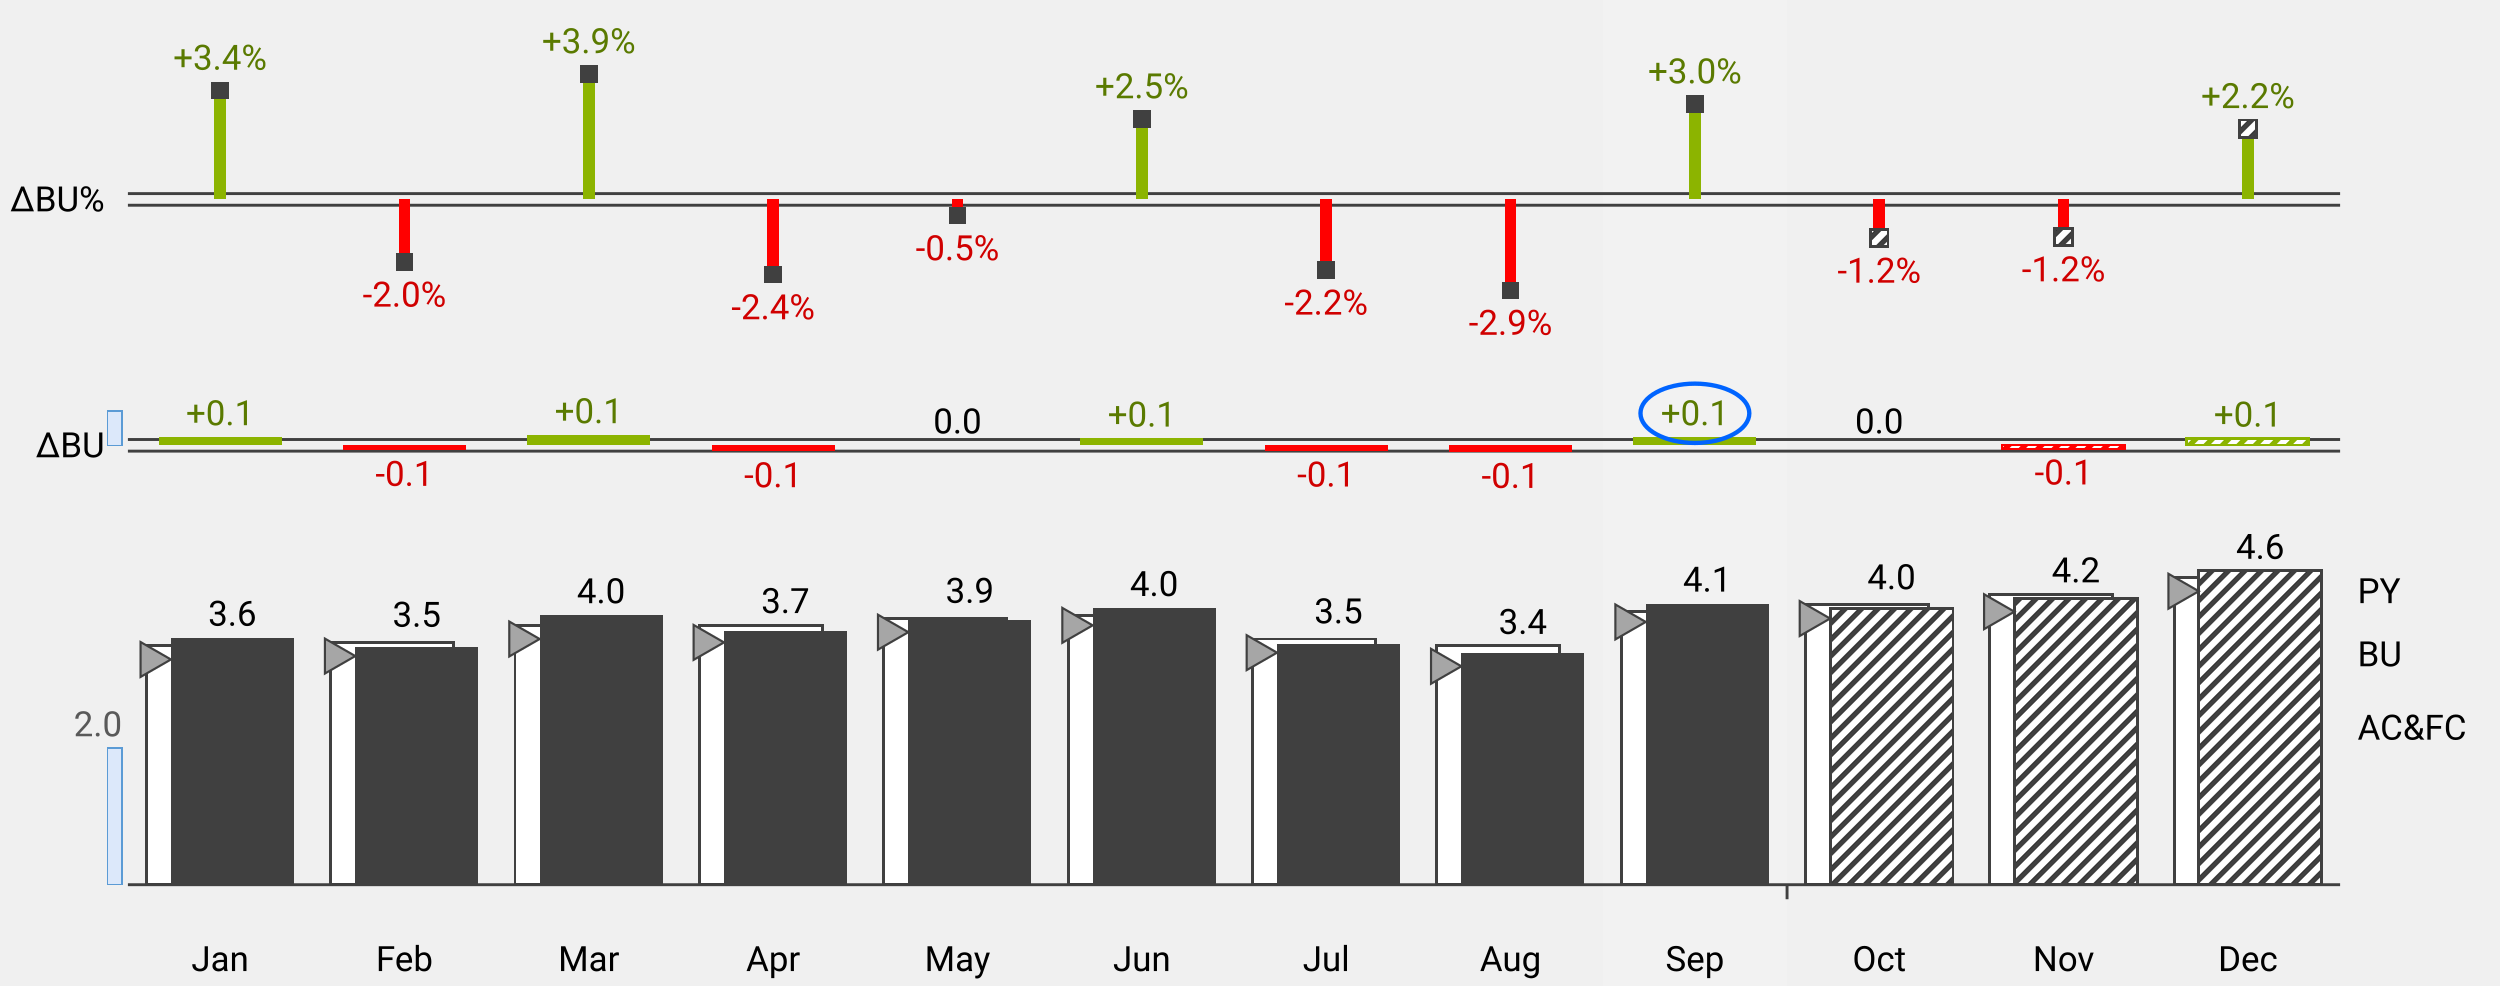
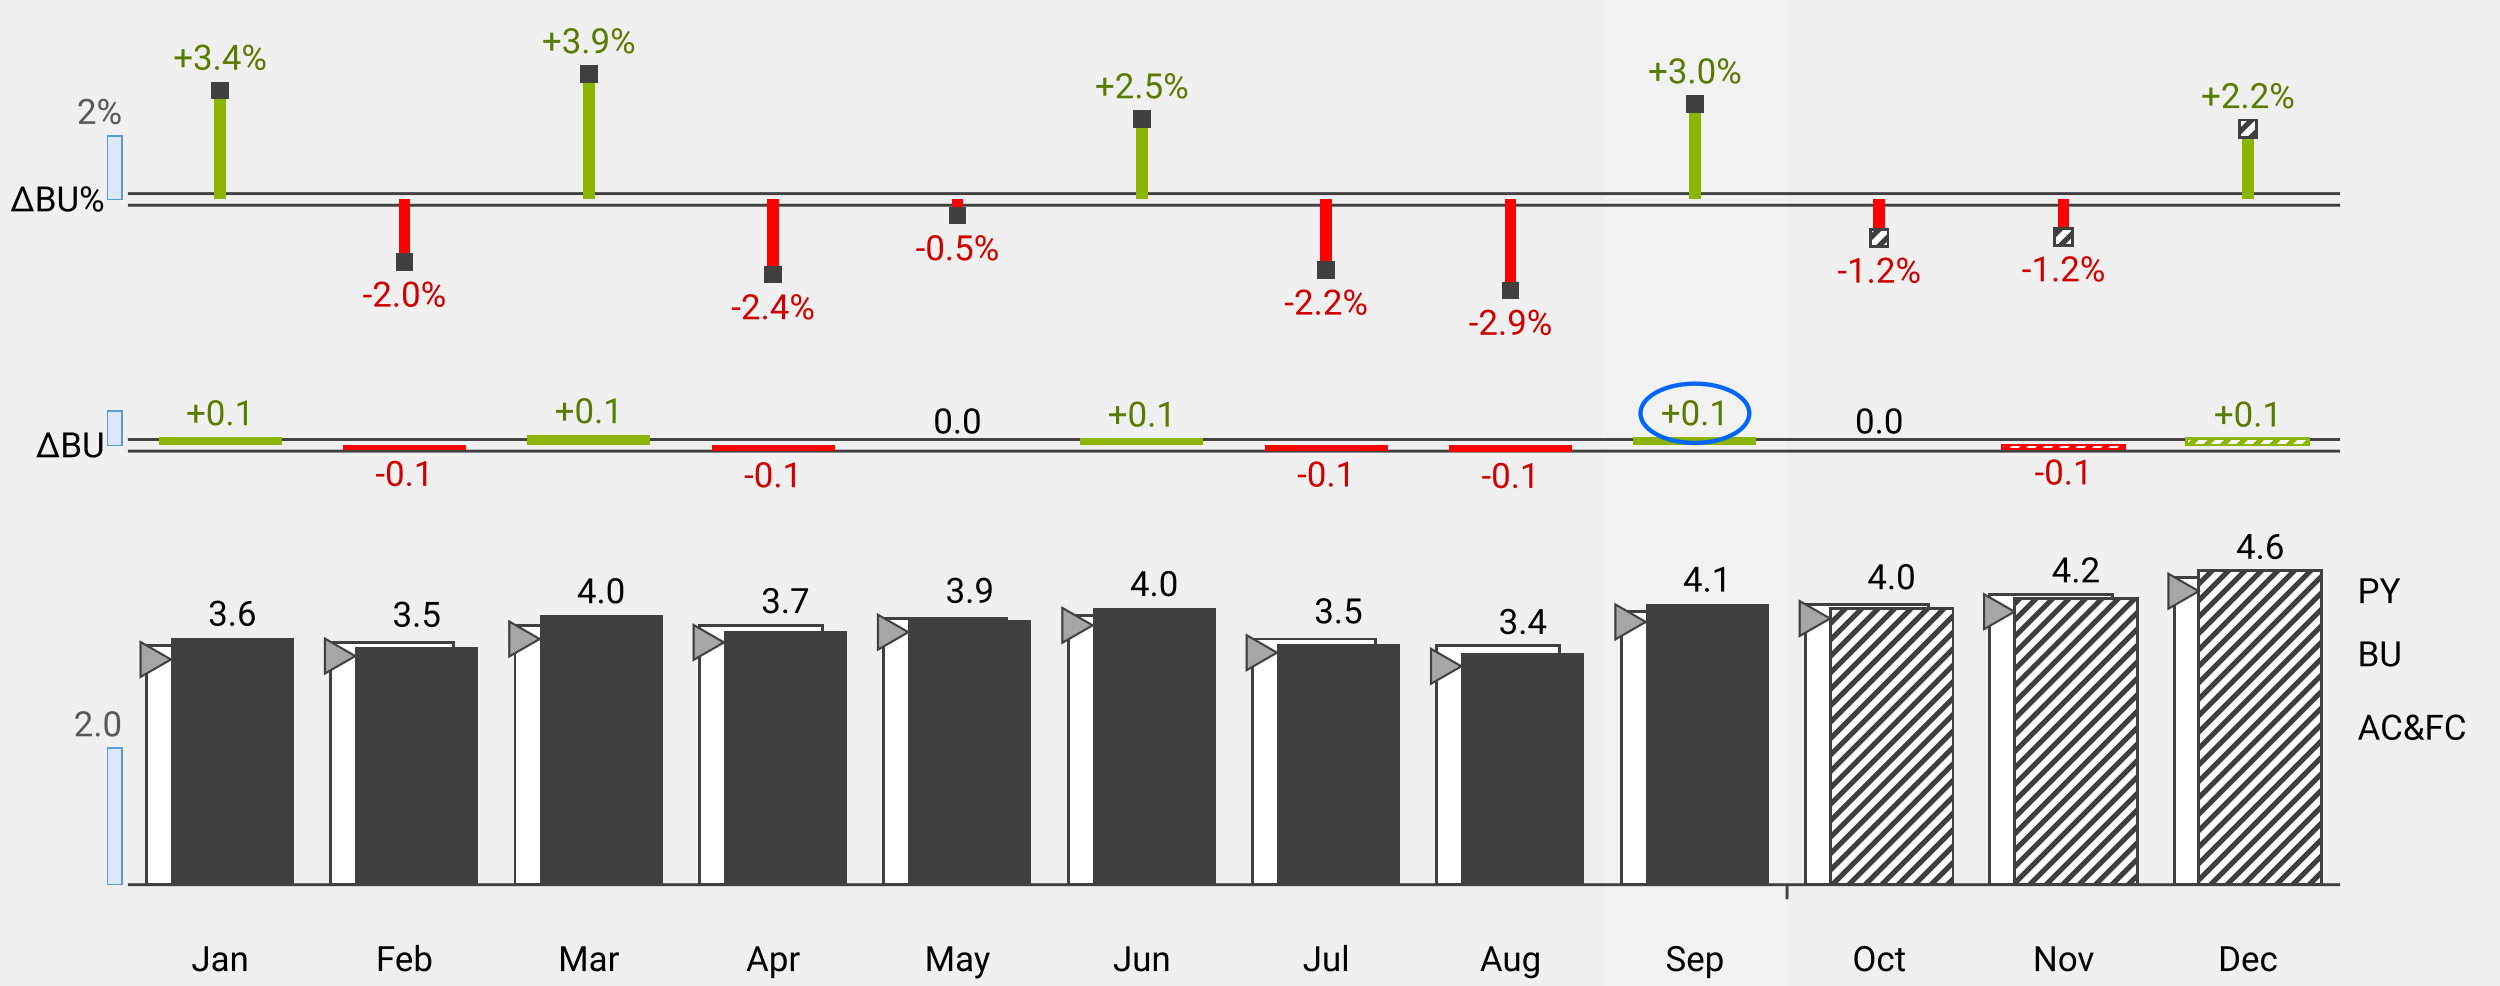
<svg xmlns="http://www.w3.org/2000/svg" role="img" aria-labelledby="R0-t" width="860" height="339.138" viewBox="0 0 860 339.138" style="display:block;background:#FFFFFF;font-family:system-ui, Segoe UI, Roboto, Helvetica Neue, Arial, sans-serif;font-variant-numeric:tabular-nums">
  <defs>
    <pattern id="R0-hatch-0" patternUnits="userSpaceOnUse" width="4" height="4" patternTransform="rotate(45)">
      <rect width="4" height="4" fill="#FFFFFF" />
      <rect width="1.8" height="4" fill="#404040" />
    </pattern>
    <pattern id="R0-hatch-1" patternUnits="userSpaceOnUse" width="4" height="4" patternTransform="rotate(45)">
      <rect width="4" height="4" fill="#FFFFFF" />
      <rect width="1.8" height="4" fill="#FF0000" />
    </pattern>
    <pattern id="R0-hatch-2" patternUnits="userSpaceOnUse" width="4" height="4" patternTransform="rotate(45)">
      <rect width="4" height="4" fill="#FFFFFF" />
      <rect width="1.8" height="4" fill="#8CB400" />
    </pattern>
  </defs>
  <rect data-role="assisting-area" data-category="Sep" x="551.333" y="0" width="63.417" height="339.138" fill="#F2F2F2" shape-rendering="crispEdges" />
  <line data-role="axis" x1="44" y1="304.338" x2="805" y2="304.338" stroke="#404040" stroke-width="1" />
  <line data-role="axis-BU" x1="44" y1="66.6" x2="805" y2="66.6" stroke="#404040" stroke-width="1" />
  <line data-role="axis-BU" x1="44" y1="70.6" x2="805" y2="70.6" stroke="#404040" stroke-width="1" />
  <line data-role="axis-BU" x1="44" y1="151.19" x2="805" y2="151.19" stroke="#404040" stroke-width="1" />
  <line data-role="axis-BU" x1="44" y1="155.19" x2="805" y2="155.19" stroke="#404040" stroke-width="1" />
  <rect data-role="scale-band" x="37" y="257.382" width="5" height="46.957" fill="#DCE8FA" stroke="#5B9BD5" stroke-width="0.5" shape-rendering="crispEdges" />
+   <rect data-role="scale-band" data-tier="pct" x="37" y="46.712" width="5" height="21.888" fill="#DCE8FA" stroke="#5B9BD5" stroke-width="0.5" shape-rendering="crispEdges" />
  <rect data-role="scale-band" x="37" y="141.451" width="5" height="11.739" fill="#DCE8FA" stroke="#5B9BD5" stroke-width="0.5" shape-rendering="crispEdges" />
  <line data-role="axis" x1="614.75" y1="304.338" x2="614.75" y2="309.338" stroke="#404040" stroke-width="1" />
  <text data-role="tier-name" x="36" y="68.6" text-anchor="end" dominant-baseline="central" font-size="12" fill="#000000">ΔBU%</text>
  <text data-role="tier-name" x="36" y="153.19" text-anchor="end" dominant-baseline="central" font-size="12" fill="#000000">ΔBU</text>
  <rect data-role="col-BU" data-category="Jan" x="50.34" y="222.164" width="42.28" height="82.174" fill="#FFFFFF" stroke="#404040" stroke-width="1" shape-rendering="crispEdges" />
  <rect data-role="col-AC" data-category="Jan" x="58.796" y="219.347" width="42.28" height="84.991" fill="#404040" shape-rendering="crispEdges" />
  <path data-role="triangle-PY" data-category="Jan" d="M58.796 226.86 L48.356 220.86 L48.356 232.86 Z" fill="#A6A6A6" stroke="#404040" stroke-width="0.75" />
  <rect data-role="variance" data-impact="good" data-category="Jan" x="54.568" y="150.373" width="42.28" height="2.817" fill="#8CB400" shape-rendering="crispEdges" />
-   <rect data-role="pin" data-impact="good" data-category="Jan" x="73.708" y="31.078" width="4" height="37.522" fill="#8CB400" shape-rendering="crispEdges" />
-   <rect data-role="pin-head" data-category="Jan" x="72.708" y="28.078" width="6" height="6" fill="#404040" shape-rendering="crispEdges" />
+   <rect data-role="pin" data-impact="good" data-category="Jan" data-ppu="1094.4" x="73.708" y="31.078" width="4" height="37.522" fill="#8CB400" shape-rendering="crispEdges" />
+   <rect data-role="pin-head" data-category="Jan" data-ppu="1094.4" x="72.708" y="28.078" width="6" height="6" fill="#404040" shape-rendering="crispEdges" />
  <rect data-role="col-BU" data-category="Feb" x="113.757" y="220.99" width="42.28" height="83.348" fill="#FFFFFF" stroke="#404040" stroke-width="1" shape-rendering="crispEdges" />
  <rect data-role="col-AC" data-category="Feb" x="122.213" y="222.634" width="42.28" height="81.704" fill="#404040" shape-rendering="crispEdges" />
  <path data-role="triangle-PY" data-category="Feb" d="M122.213 225.686 L111.773 219.686 L111.773 231.686 Z" fill="#A6A6A6" stroke="#404040" stroke-width="0.75" />
  <rect data-role="variance" data-impact="bad" data-category="Feb" x="117.985" y="153.19" width="42.28" height="1.643" fill="#FF0000" shape-rendering="crispEdges" />
-   <rect data-role="pin" data-impact="bad" data-category="Feb" x="137.125" y="68.6" width="4" height="21.58" fill="#FF0000" shape-rendering="crispEdges" />
-   <rect data-role="pin-head" data-category="Feb" x="136.125" y="87.18" width="6" height="6" fill="#404040" shape-rendering="crispEdges" />
+   <rect data-role="pin" data-impact="bad" data-category="Feb" data-ppu="1094.4" x="137.125" y="68.6" width="4" height="21.58" fill="#FF0000" shape-rendering="crispEdges" />
+   <rect data-role="pin-head" data-category="Feb" data-ppu="1094.4" x="136.125" y="87.18" width="6" height="6" fill="#404040" shape-rendering="crispEdges" />
  <rect data-role="col-BU" data-category="Mar" x="177.174" y="215.121" width="42.28" height="89.217" fill="#FFFFFF" stroke="#404040" stroke-width="1" shape-rendering="crispEdges" />
  <rect data-role="col-AC" data-category="Mar" x="185.63" y="211.599" width="42.28" height="92.739" fill="#404040" shape-rendering="crispEdges" />
  <path data-role="triangle-PY" data-category="Mar" d="M185.63 219.816 L175.19 213.816 L175.19 225.816 Z" fill="#A6A6A6" stroke="#404040" stroke-width="0.75" />
  <rect data-role="variance" data-impact="good" data-category="Mar" x="181.402" y="149.669" width="42.28" height="3.522" fill="#8CB400" shape-rendering="crispEdges" />
-   <rect data-role="pin" data-impact="good" data-category="Mar" x="200.542" y="25.4" width="4" height="43.2" fill="#8CB400" shape-rendering="crispEdges" />
-   <rect data-role="pin-head" data-category="Mar" x="199.542" y="22.4" width="6" height="6" fill="#404040" shape-rendering="crispEdges" />
+   <rect data-role="pin" data-impact="good" data-category="Mar" data-ppu="1094.4" x="200.542" y="25.4" width="4" height="43.2" fill="#8CB400" shape-rendering="crispEdges" />
+   <rect data-role="pin-head" data-category="Mar" data-ppu="1094.4" x="199.542" y="22.4" width="6" height="6" fill="#404040" shape-rendering="crispEdges" />
  <rect data-role="col-BU" data-category="Apr" x="240.59" y="215.121" width="42.28" height="89.217" fill="#FFFFFF" stroke="#404040" stroke-width="1" shape-rendering="crispEdges" />
  <rect data-role="col-AC" data-category="Apr" x="249.046" y="217.234" width="42.28" height="87.104" fill="#404040" shape-rendering="crispEdges" />
  <path data-role="triangle-PY" data-category="Apr" d="M249.046 220.99 L238.606 214.99 L238.606 226.99 Z" fill="#A6A6A6" stroke="#404040" stroke-width="0.75" />
  <rect data-role="variance" data-impact="bad" data-category="Apr" x="244.818" y="153.19" width="42.28" height="2.113" fill="#FF0000" shape-rendering="crispEdges" />
-   <rect data-role="pin" data-impact="bad" data-category="Apr" x="263.958" y="68.6" width="4" height="25.92" fill="#FF0000" shape-rendering="crispEdges" />
-   <rect data-role="pin-head" data-category="Apr" x="262.958" y="91.52" width="6" height="6" fill="#404040" shape-rendering="crispEdges" />
+   <rect data-role="pin" data-impact="bad" data-category="Apr" data-ppu="1094.4" x="263.958" y="68.6" width="4" height="25.92" fill="#FF0000" shape-rendering="crispEdges" />
+   <rect data-role="pin-head" data-category="Apr" data-ppu="1094.4" x="262.958" y="91.52" width="6" height="6" fill="#404040" shape-rendering="crispEdges" />
  <rect data-role="col-BU" data-category="May" x="304.007" y="212.773" width="42.28" height="91.565" fill="#FFFFFF" stroke="#404040" stroke-width="1" shape-rendering="crispEdges" />
  <rect data-role="col-AC" data-category="May" x="312.463" y="213.242" width="42.28" height="91.096" fill="#404040" shape-rendering="crispEdges" />
  <path data-role="triangle-PY" data-category="May" d="M312.463 217.469 L302.023 211.469 L302.023 223.469 Z" fill="#A6A6A6" stroke="#404040" stroke-width="0.75" />
-   <rect data-role="pin" data-impact="bad" data-category="May" x="327.375" y="68.6" width="4" height="5.612" fill="#FF0000" shape-rendering="crispEdges" />
-   <rect data-role="pin-head" data-category="May" x="326.375" y="71.212" width="6" height="6" fill="#404040" shape-rendering="crispEdges" />
+   <rect data-role="pin" data-impact="bad" data-category="May" data-ppu="1094.4" x="327.375" y="68.6" width="4" height="5.612" fill="#FF0000" shape-rendering="crispEdges" />
+   <rect data-role="pin-head" data-category="May" data-ppu="1094.4" x="326.375" y="71.212" width="6" height="6" fill="#404040" shape-rendering="crispEdges" />
  <rect data-role="col-BU" data-category="Jun" x="367.424" y="211.599" width="42.28" height="92.739" fill="#FFFFFF" stroke="#404040" stroke-width="1" shape-rendering="crispEdges" />
  <rect data-role="col-AC" data-category="Jun" x="375.88" y="209.251" width="42.28" height="95.087" fill="#404040" shape-rendering="crispEdges" />
  <path data-role="triangle-PY" data-category="Jun" d="M375.88 215.121 L365.44 209.121 L365.44 221.121 Z" fill="#A6A6A6" stroke="#404040" stroke-width="0.75" />
  <rect data-role="variance" data-impact="good" data-category="Jun" x="371.652" y="150.842" width="42.28" height="2.348" fill="#8CB400" shape-rendering="crispEdges" />
-   <rect data-role="pin" data-impact="good" data-category="Jun" x="390.792" y="40.894" width="4" height="27.706" fill="#8CB400" shape-rendering="crispEdges" />
-   <rect data-role="pin-head" data-category="Jun" x="389.792" y="37.894" width="6" height="6" fill="#404040" shape-rendering="crispEdges" />
+   <rect data-role="pin" data-impact="good" data-category="Jun" data-ppu="1094.4" x="390.792" y="40.894" width="4" height="27.706" fill="#8CB400" shape-rendering="crispEdges" />
+   <rect data-role="pin-head" data-category="Jun" data-ppu="1094.4" x="389.792" y="37.894" width="6" height="6" fill="#404040" shape-rendering="crispEdges" />
  <rect data-role="col-BU" data-category="Jul" x="430.84" y="219.816" width="42.28" height="84.522" fill="#FFFFFF" stroke="#404040" stroke-width="1" shape-rendering="crispEdges" />
  <rect data-role="col-AC" data-category="Jul" x="439.296" y="221.695" width="42.28" height="82.643" fill="#404040" shape-rendering="crispEdges" />
  <path data-role="triangle-PY" data-category="Jul" d="M439.296 224.512 L428.856 218.512 L428.856 230.512 Z" fill="#A6A6A6" stroke="#404040" stroke-width="0.75" />
  <rect data-role="variance" data-impact="bad" data-category="Jul" x="435.068" y="153.19" width="42.28" height="1.878" fill="#FF0000" shape-rendering="crispEdges" />
-   <rect data-role="pin" data-impact="bad" data-category="Jul" x="454.208" y="68.6" width="4" height="24.32" fill="#FF0000" shape-rendering="crispEdges" />
-   <rect data-role="pin-head" data-category="Jul" x="453.208" y="89.92" width="6" height="6" fill="#404040" shape-rendering="crispEdges" />
+   <rect data-role="pin" data-impact="bad" data-category="Jul" data-ppu="1094.4" x="454.208" y="68.6" width="4" height="24.32" fill="#FF0000" shape-rendering="crispEdges" />
+   <rect data-role="pin-head" data-category="Jul" data-ppu="1094.4" x="453.208" y="89.92" width="6" height="6" fill="#404040" shape-rendering="crispEdges" />
  <rect data-role="col-BU" data-category="Aug" x="494.257" y="222.164" width="42.28" height="82.174" fill="#FFFFFF" stroke="#404040" stroke-width="1" shape-rendering="crispEdges" />
  <rect data-role="col-AC" data-category="Aug" x="502.713" y="224.512" width="42.28" height="79.826" fill="#404040" shape-rendering="crispEdges" />
  <path data-role="triangle-PY" data-category="Aug" d="M502.713 229.208 L492.273 223.208 L492.273 235.208 Z" fill="#A6A6A6" stroke="#404040" stroke-width="0.75" />
  <rect data-role="variance" data-impact="bad" data-category="Aug" x="498.485" y="153.19" width="42.28" height="2.348" fill="#FF0000" shape-rendering="crispEdges" />
-   <rect data-role="pin" data-impact="bad" data-category="Aug" x="517.625" y="68.6" width="4" height="31.269" fill="#FF0000" shape-rendering="crispEdges" />
-   <rect data-role="pin-head" data-category="Aug" x="516.625" y="96.869" width="6" height="6" fill="#404040" shape-rendering="crispEdges" />
+   <rect data-role="pin" data-impact="bad" data-category="Aug" data-ppu="1094.4" x="517.625" y="68.6" width="4" height="31.269" fill="#FF0000" shape-rendering="crispEdges" />
+   <rect data-role="pin-head" data-category="Aug" data-ppu="1094.4" x="516.625" y="96.869" width="6" height="6" fill="#404040" shape-rendering="crispEdges" />
  <rect data-role="col-BU" data-category="Sep" x="557.674" y="210.425" width="42.28" height="93.913" fill="#FFFFFF" stroke="#404040" stroke-width="1" shape-rendering="crispEdges" />
  <rect data-role="col-AC" data-category="Sep" x="566.13" y="207.608" width="42.28" height="96.73" fill="#404040" shape-rendering="crispEdges" />
  <path data-role="triangle-PY" data-category="Sep" d="M566.13 213.947 L555.69 207.947 L555.69 219.947 Z" fill="#A6A6A6" stroke="#404040" stroke-width="0.75" />
  <rect data-role="variance" data-impact="good" data-category="Sep" x="561.902" y="150.373" width="42.28" height="2.817" fill="#8CB400" shape-rendering="crispEdges" />
-   <rect data-role="pin" data-impact="good" data-category="Sep" x="581.042" y="35.768" width="4" height="32.832" fill="#8CB400" shape-rendering="crispEdges" />
-   <rect data-role="pin-head" data-category="Sep" x="580.042" y="32.768" width="6" height="6" fill="#404040" shape-rendering="crispEdges" />
+   <rect data-role="pin" data-impact="good" data-category="Sep" data-ppu="1094.4" x="581.042" y="35.768" width="4" height="32.832" fill="#8CB400" shape-rendering="crispEdges" />
+   <rect data-role="pin-head" data-category="Sep" data-ppu="1094.4" x="580.042" y="32.768" width="6" height="6" fill="#404040" shape-rendering="crispEdges" />
  <rect data-role="col-BU" data-category="Oct" x="621.09" y="208.077" width="42.28" height="96.261" fill="#FFFFFF" stroke="#404040" stroke-width="1" shape-rendering="crispEdges" />
  <rect data-role="col-FC" data-category="Oct" x="629.546" y="209.251" width="42.28" height="95.087" fill="url(#R0-hatch-0)" stroke="#404040" stroke-width="1" shape-rendering="crispEdges" />
  <path data-role="triangle-PY" data-category="Oct" d="M629.546 212.773 L619.106 206.773 L619.106 218.773 Z" fill="#A6A6A6" stroke="#404040" stroke-width="0.75" />
-   <rect data-role="pin" data-impact="bad" data-category="Oct" x="644.458" y="68.6" width="4" height="13.346" fill="#FF0000" shape-rendering="crispEdges" />
-   <rect data-role="pin-head" data-category="Oct" x="643.458" y="78.946" width="6" height="6" fill="url(#R0-hatch-0)" stroke="#404040" stroke-width="1" shape-rendering="crispEdges" />
+   <rect data-role="pin" data-impact="bad" data-category="Oct" data-ppu="1094.4" x="644.458" y="68.6" width="4" height="13.346" fill="#FF0000" shape-rendering="crispEdges" />
+   <rect data-role="pin-head" data-category="Oct" data-ppu="1094.4" x="643.458" y="78.946" width="6" height="6" fill="url(#R0-hatch-0)" stroke="#404040" stroke-width="1" shape-rendering="crispEdges" />
  <rect data-role="col-BU" data-category="Nov" x="684.507" y="204.556" width="42.28" height="99.783" fill="#FFFFFF" stroke="#404040" stroke-width="1" shape-rendering="crispEdges" />
  <rect data-role="col-FC" data-category="Nov" x="692.963" y="205.729" width="42.28" height="98.609" fill="url(#R0-hatch-0)" stroke="#404040" stroke-width="1" shape-rendering="crispEdges" />
  <path data-role="triangle-PY" data-category="Nov" d="M692.963 210.425 L682.523 204.425 L682.523 216.425 Z" fill="#A6A6A6" stroke="#404040" stroke-width="0.75" />
  <rect data-role="variance" data-impact="bad" data-category="Nov" x="688.735" y="153.19" width="42.28" height="1.174" fill="url(#R0-hatch-1)" stroke="#FF0000" stroke-width="0.75" shape-rendering="crispEdges" />
-   <rect data-role="pin" data-impact="bad" data-category="Nov" x="707.875" y="68.6" width="4" height="12.875" fill="#FF0000" shape-rendering="crispEdges" />
-   <rect data-role="pin-head" data-category="Nov" x="706.875" y="78.475" width="6" height="6" fill="url(#R0-hatch-0)" stroke="#404040" stroke-width="1" shape-rendering="crispEdges" />
+   <rect data-role="pin" data-impact="bad" data-category="Nov" data-ppu="1094.4" x="707.875" y="68.6" width="4" height="12.875" fill="#FF0000" shape-rendering="crispEdges" />
+   <rect data-role="pin-head" data-category="Nov" data-ppu="1094.4" x="706.875" y="78.475" width="6" height="6" fill="url(#R0-hatch-0)" stroke="#404040" stroke-width="1" shape-rendering="crispEdges" />
  <rect data-role="col-BU" data-category="Dec" x="747.924" y="198.686" width="42.28" height="105.652" fill="#FFFFFF" stroke="#404040" stroke-width="1" shape-rendering="crispEdges" />
  <rect data-role="col-FC" data-category="Dec" x="756.38" y="196.338" width="42.28" height="108" fill="url(#R0-hatch-0)" stroke="#404040" stroke-width="1" shape-rendering="crispEdges" />
  <path data-role="triangle-PY" data-category="Dec" d="M756.38 203.382 L745.94 197.382 L745.94 209.382 Z" fill="#A6A6A6" stroke="#404040" stroke-width="0.75" />
  <rect data-role="variance" data-impact="good" data-category="Dec" x="752.152" y="150.842" width="42.28" height="2.348" fill="url(#R0-hatch-2)" stroke="#8CB400" stroke-width="0.75" shape-rendering="crispEdges" />
-   <rect data-role="pin" data-impact="good" data-category="Dec" x="771.292" y="44.28" width="4" height="24.32" fill="#8CB400" shape-rendering="crispEdges" />
-   <rect data-role="pin-head" data-category="Dec" x="770.292" y="41.28" width="6" height="6" fill="url(#R0-hatch-0)" stroke="#404040" stroke-width="1" shape-rendering="crispEdges" />
+   <rect data-role="pin" data-impact="good" data-category="Dec" data-ppu="1094.4" x="771.292" y="44.28" width="4" height="24.32" fill="#8CB400" shape-rendering="crispEdges" />
+   <rect data-role="pin-head" data-category="Dec" data-ppu="1094.4" x="770.292" y="41.28" width="6" height="6" fill="url(#R0-hatch-0)" stroke="#404040" stroke-width="1" shape-rendering="crispEdges" />
  <text data-role="label" data-category="Sep" x="587.27" y="199.408" text-anchor="middle" dominant-baseline="central" font-size="12" fill="#000000">4.1</text>
  <text data-role="variance-label" data-impact="good" data-category="Sep" x="583.042" y="142.173" text-anchor="middle" dominant-baseline="central" font-size="12" fill="#5A7A00">+0.1</text>
  <ellipse data-role="marker-ellipse" data-category="Sep" cx="583.042" cy="142.173" rx="18.72" ry="10.2" fill="none" stroke="#0064FF" stroke-width="1.5" />
  <text data-role="variance-label" data-impact="good" data-category="Sep" x="583.042" y="24.568" text-anchor="middle" dominant-baseline="central" font-size="12" fill="#5A7A00">+3.0%</text>
  <text data-role="label" data-category="Jan" x="79.936" y="211.147" text-anchor="middle" dominant-baseline="central" font-size="12" fill="#000000">3.6</text>
  <text data-role="variance-label" data-impact="good" data-category="Jan" x="75.708" y="142.173" text-anchor="middle" dominant-baseline="central" font-size="12" fill="#5A7A00">+0.1</text>
  <text data-role="variance-label" data-impact="good" data-category="Jan" x="75.708" y="19.878" text-anchor="middle" dominant-baseline="central" font-size="12" fill="#5A7A00">+3.4%</text>
  <text data-role="label" data-category="Dec" x="777.52" y="188.138" text-anchor="middle" dominant-baseline="central" font-size="12" fill="#000000">4.6</text>
  <text data-role="variance-label" data-impact="good" data-category="Dec" x="773.292" y="142.642" text-anchor="middle" dominant-baseline="central" font-size="12" fill="#5A7A00">+0.1</text>
  <text data-role="variance-label" data-impact="good" data-category="Dec" x="773.292" y="33.08" text-anchor="middle" dominant-baseline="central" font-size="12" fill="#5A7A00">+2.2%</text>
  <text data-role="variance-label" data-impact="good" data-category="Mar" x="202.542" y="141.469" text-anchor="middle" dominant-baseline="central" font-size="12" fill="#5A7A00">+0.1</text>
  <text data-role="variance-label" data-impact="good" data-category="Mar" x="202.542" y="14.2" text-anchor="middle" dominant-baseline="central" font-size="12" fill="#5A7A00">+3.9%</text>
  <text data-role="label" data-category="Aug" x="523.853" y="213.964" text-anchor="middle" dominant-baseline="central" font-size="12" fill="#000000">3.4</text>
  <text data-role="variance-label" data-impact="bad" data-category="Aug" x="519.625" y="163.738" text-anchor="middle" dominant-baseline="central" font-size="12" fill="#D00000">-0.1</text>
  <text data-role="variance-label" data-impact="bad" data-category="Aug" x="519.625" y="111.069" text-anchor="middle" dominant-baseline="central" font-size="12" fill="#D00000">-2.9%</text>
  <text data-role="label" data-category="Feb" x="143.353" y="211.486" text-anchor="middle" dominant-baseline="central" font-size="12" fill="#000000">3.5</text>
  <text data-role="variance-label" data-impact="bad" data-category="Feb" x="139.125" y="163.034" text-anchor="middle" dominant-baseline="central" font-size="12" fill="#D00000">-0.1</text>
  <text data-role="variance-label" data-impact="bad" data-category="Feb" x="139.125" y="101.38" text-anchor="middle" dominant-baseline="central" font-size="12" fill="#D00000">-2.0%</text>
  <text data-role="label" data-category="Mar" x="206.77" y="203.399" text-anchor="middle" dominant-baseline="central" font-size="12" fill="#000000">4.0</text>
  <text data-role="label" data-category="Apr" x="270.186" y="206.79" text-anchor="middle" dominant-baseline="central" font-size="12" fill="#000000">3.7</text>
  <text data-role="variance-label" data-impact="bad" data-category="Apr" x="265.958" y="163.503" text-anchor="middle" dominant-baseline="central" font-size="12" fill="#D00000">-0.1</text>
  <text data-role="variance-label" data-impact="bad" data-category="Apr" x="265.958" y="105.72" text-anchor="middle" dominant-baseline="central" font-size="12" fill="#D00000">-2.4%</text>
  <text data-role="label" data-category="May" x="333.603" y="203.269" text-anchor="middle" dominant-baseline="central" font-size="12" fill="#000000">3.9</text>
  <text data-role="variance-label" data-impact="none" data-category="May" x="329.375" y="144.99" text-anchor="middle" dominant-baseline="central" font-size="12" fill="#000000">0.0</text>
  <text data-role="variance-label" data-impact="bad" data-category="May" x="329.375" y="85.412" text-anchor="middle" dominant-baseline="central" font-size="12" fill="#D00000">-0.5%</text>
  <text data-role="label" data-category="Jun" x="397.02" y="200.921" text-anchor="middle" dominant-baseline="central" font-size="12" fill="#000000">4.0</text>
  <text data-role="variance-label" data-impact="good" data-category="Jun" x="392.792" y="142.642" text-anchor="middle" dominant-baseline="central" font-size="12" fill="#5A7A00">+0.1</text>
  <text data-role="variance-label" data-impact="good" data-category="Jun" x="392.792" y="29.694" text-anchor="middle" dominant-baseline="central" font-size="12" fill="#5A7A00">+2.5%</text>
  <text data-role="label" data-category="Jul" x="460.436" y="210.312" text-anchor="middle" dominant-baseline="central" font-size="12" fill="#000000">3.5</text>
  <text data-role="variance-label" data-impact="bad" data-category="Jul" x="456.208" y="163.269" text-anchor="middle" dominant-baseline="central" font-size="12" fill="#D00000">-0.1</text>
  <text data-role="variance-label" data-impact="bad" data-category="Jul" x="456.208" y="104.12" text-anchor="middle" dominant-baseline="central" font-size="12" fill="#D00000">-2.2%</text>
  <text data-role="label" data-category="Oct" x="650.686" y="198.573" text-anchor="middle" dominant-baseline="central" font-size="12" fill="#000000">4.0</text>
  <text data-role="variance-label" data-impact="none" data-category="Oct" x="646.458" y="144.99" text-anchor="middle" dominant-baseline="central" font-size="12" fill="#000000">0.0</text>
  <text data-role="variance-label" data-impact="bad" data-category="Oct" x="646.458" y="93.146" text-anchor="middle" dominant-baseline="central" font-size="12" fill="#D00000">-1.2%</text>
  <text data-role="label" data-category="Nov" x="714.103" y="196.225" text-anchor="middle" dominant-baseline="central" font-size="12" fill="#000000">4.2</text>
  <text data-role="variance-label" data-impact="bad" data-category="Nov" x="709.875" y="162.564" text-anchor="middle" dominant-baseline="central" font-size="12" fill="#D00000">-0.1</text>
  <text data-role="variance-label" data-impact="bad" data-category="Nov" x="709.875" y="92.675" text-anchor="middle" dominant-baseline="central" font-size="12" fill="#D00000">-1.2%</text>
  <text data-role="category" data-category="Jan" x="75.708" y="329.938" text-anchor="middle" dominant-baseline="central" font-size="12" fill="#000000">Jan</text>
  <text data-role="category" data-category="Feb" x="139.125" y="329.938" text-anchor="middle" dominant-baseline="central" font-size="12" fill="#000000">Feb</text>
  <text data-role="category" data-category="Mar" x="202.542" y="329.938" text-anchor="middle" dominant-baseline="central" font-size="12" fill="#000000">Mar</text>
  <text data-role="category" data-category="Apr" x="265.958" y="329.938" text-anchor="middle" dominant-baseline="central" font-size="12" fill="#000000">Apr</text>
  <text data-role="category" data-category="May" x="329.375" y="329.938" text-anchor="middle" dominant-baseline="central" font-size="12" fill="#000000">May</text>
  <text data-role="category" data-category="Jun" x="392.792" y="329.938" text-anchor="middle" dominant-baseline="central" font-size="12" fill="#000000">Jun</text>
  <text data-role="category" data-category="Jul" x="456.208" y="329.938" text-anchor="middle" dominant-baseline="central" font-size="12" fill="#000000">Jul</text>
  <text data-role="category" data-category="Aug" x="519.625" y="329.938" text-anchor="middle" dominant-baseline="central" font-size="12" fill="#000000">Aug</text>
  <text data-role="category" data-category="Sep" x="583.042" y="329.938" text-anchor="middle" dominant-baseline="central" font-size="12" fill="#000000">Sep</text>
  <text data-role="category" data-category="Oct" x="646.458" y="329.938" text-anchor="middle" dominant-baseline="central" font-size="12" fill="#000000">Oct</text>
  <text data-role="category" data-category="Nov" x="709.875" y="329.938" text-anchor="middle" dominant-baseline="central" font-size="12" fill="#000000">Nov</text>
  <text data-role="category" data-category="Dec" x="773.292" y="329.938" text-anchor="middle" dominant-baseline="central" font-size="12" fill="#000000">Dec</text>
  <text data-role="scale-band-label" x="42" y="249.182" text-anchor="end" dominant-baseline="central" font-size="12" fill="#595959">2.0</text>
+   <text data-role="scale-band-label" data-tier="pct" x="42" y="38.512" text-anchor="end" dominant-baseline="central" font-size="12" fill="#595959">2%</text>
  <text data-role="legend" x="811" y="250.338" text-anchor="start" dominant-baseline="central" font-size="12" fill="#000000">AC&amp;FC</text>
  <text data-role="legend" x="811" y="225.099" text-anchor="start" dominant-baseline="central" font-size="12" fill="#000000">BU</text>
  <text data-role="legend" x="811" y="203.382" text-anchor="start" dominant-baseline="central" font-size="12" fill="#000000">PY</text>
</svg>
